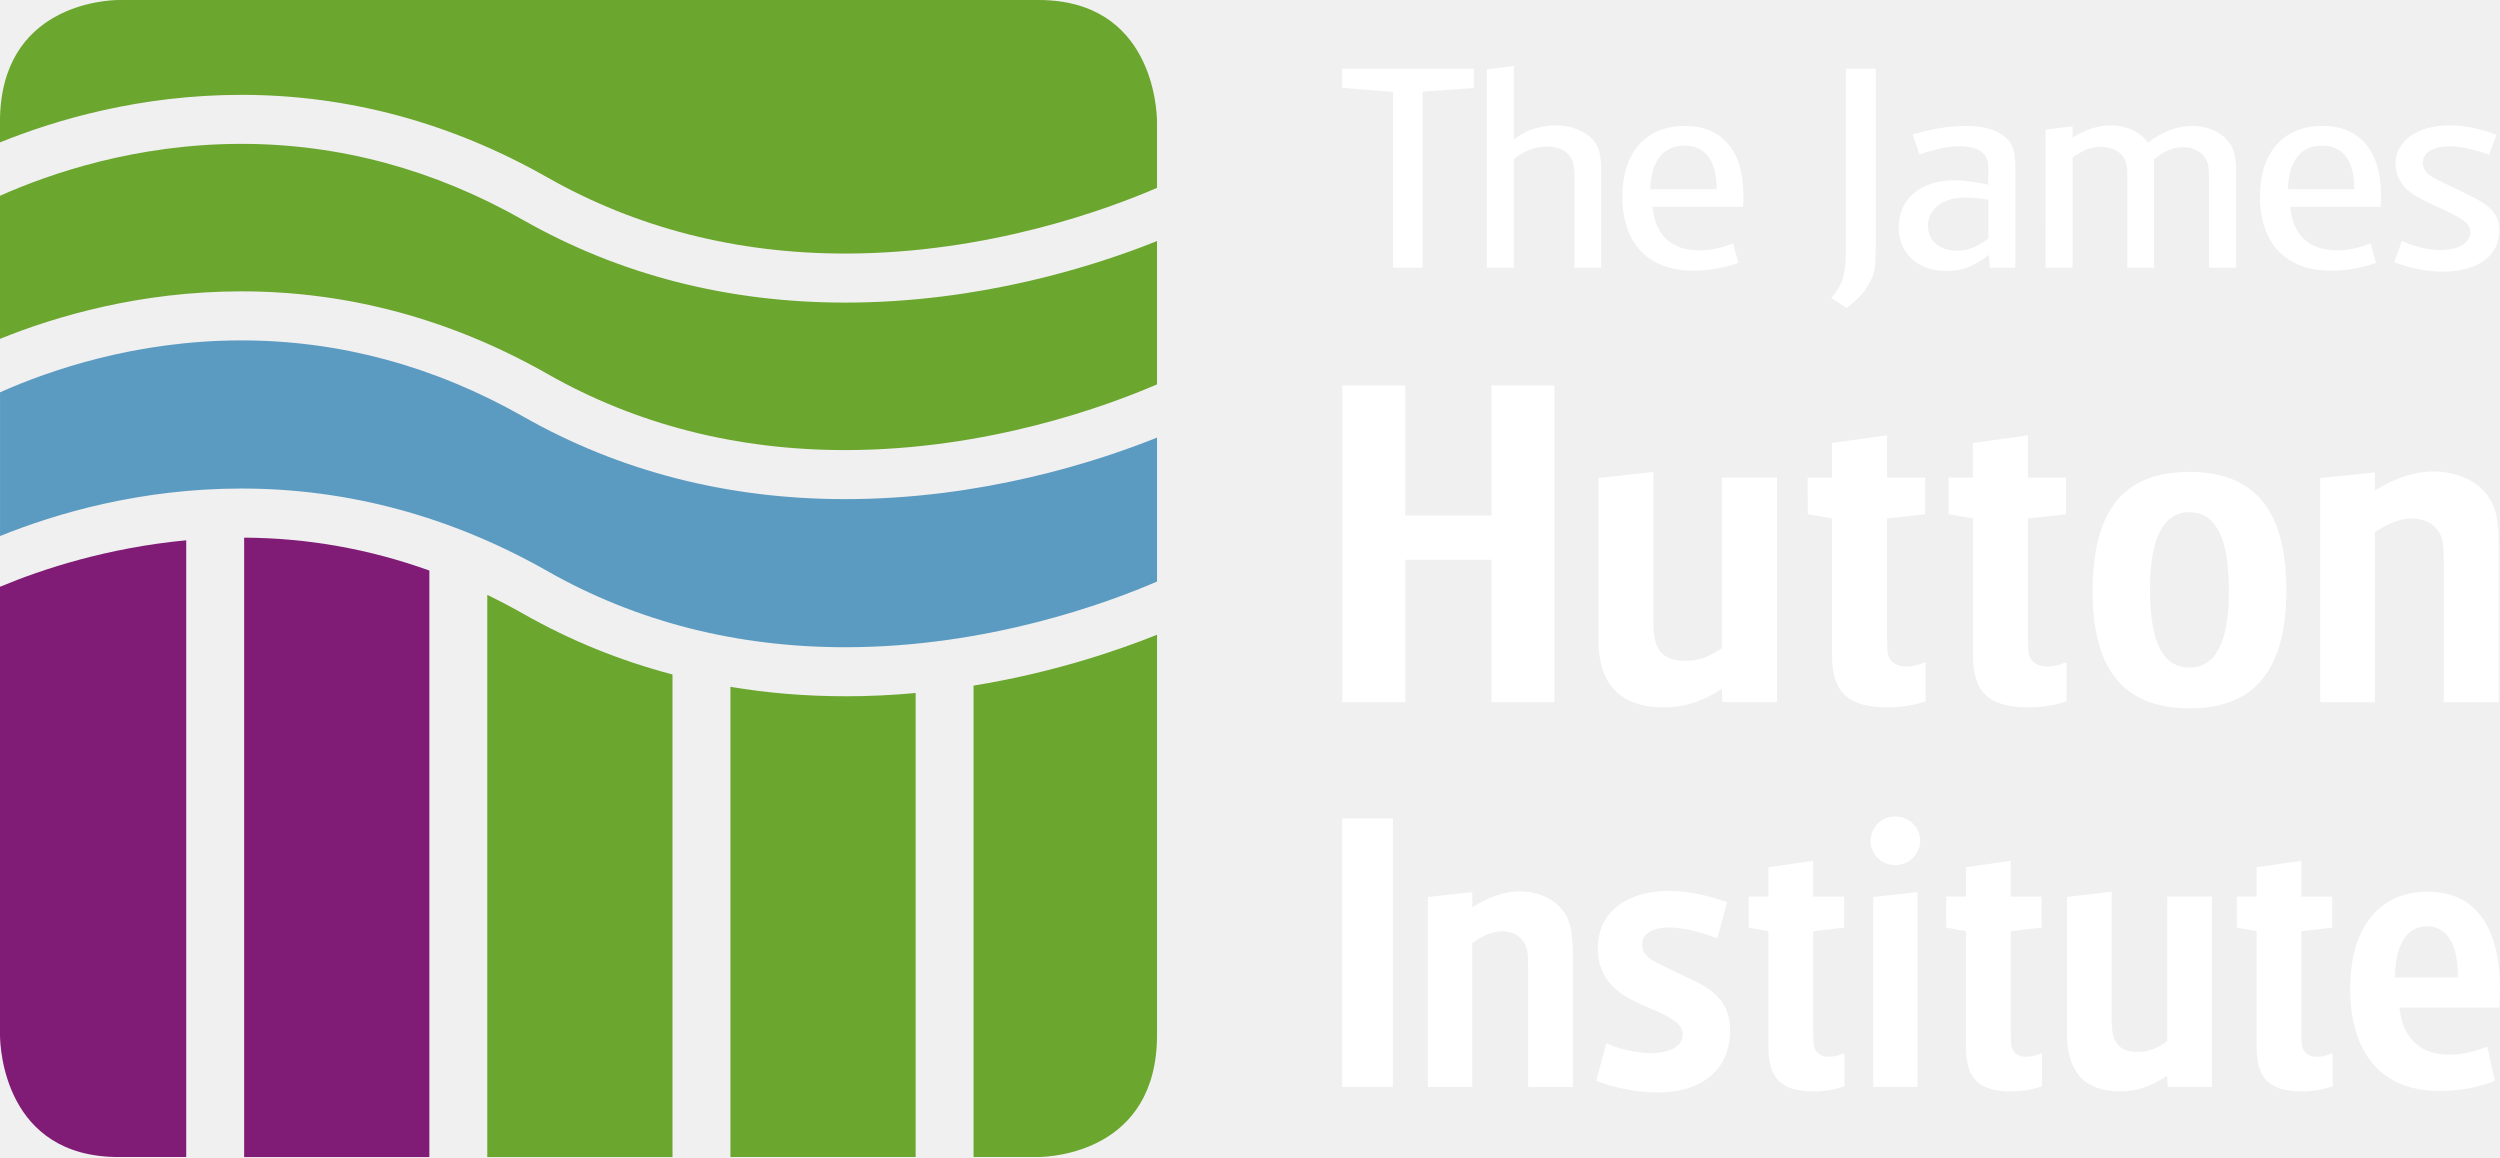
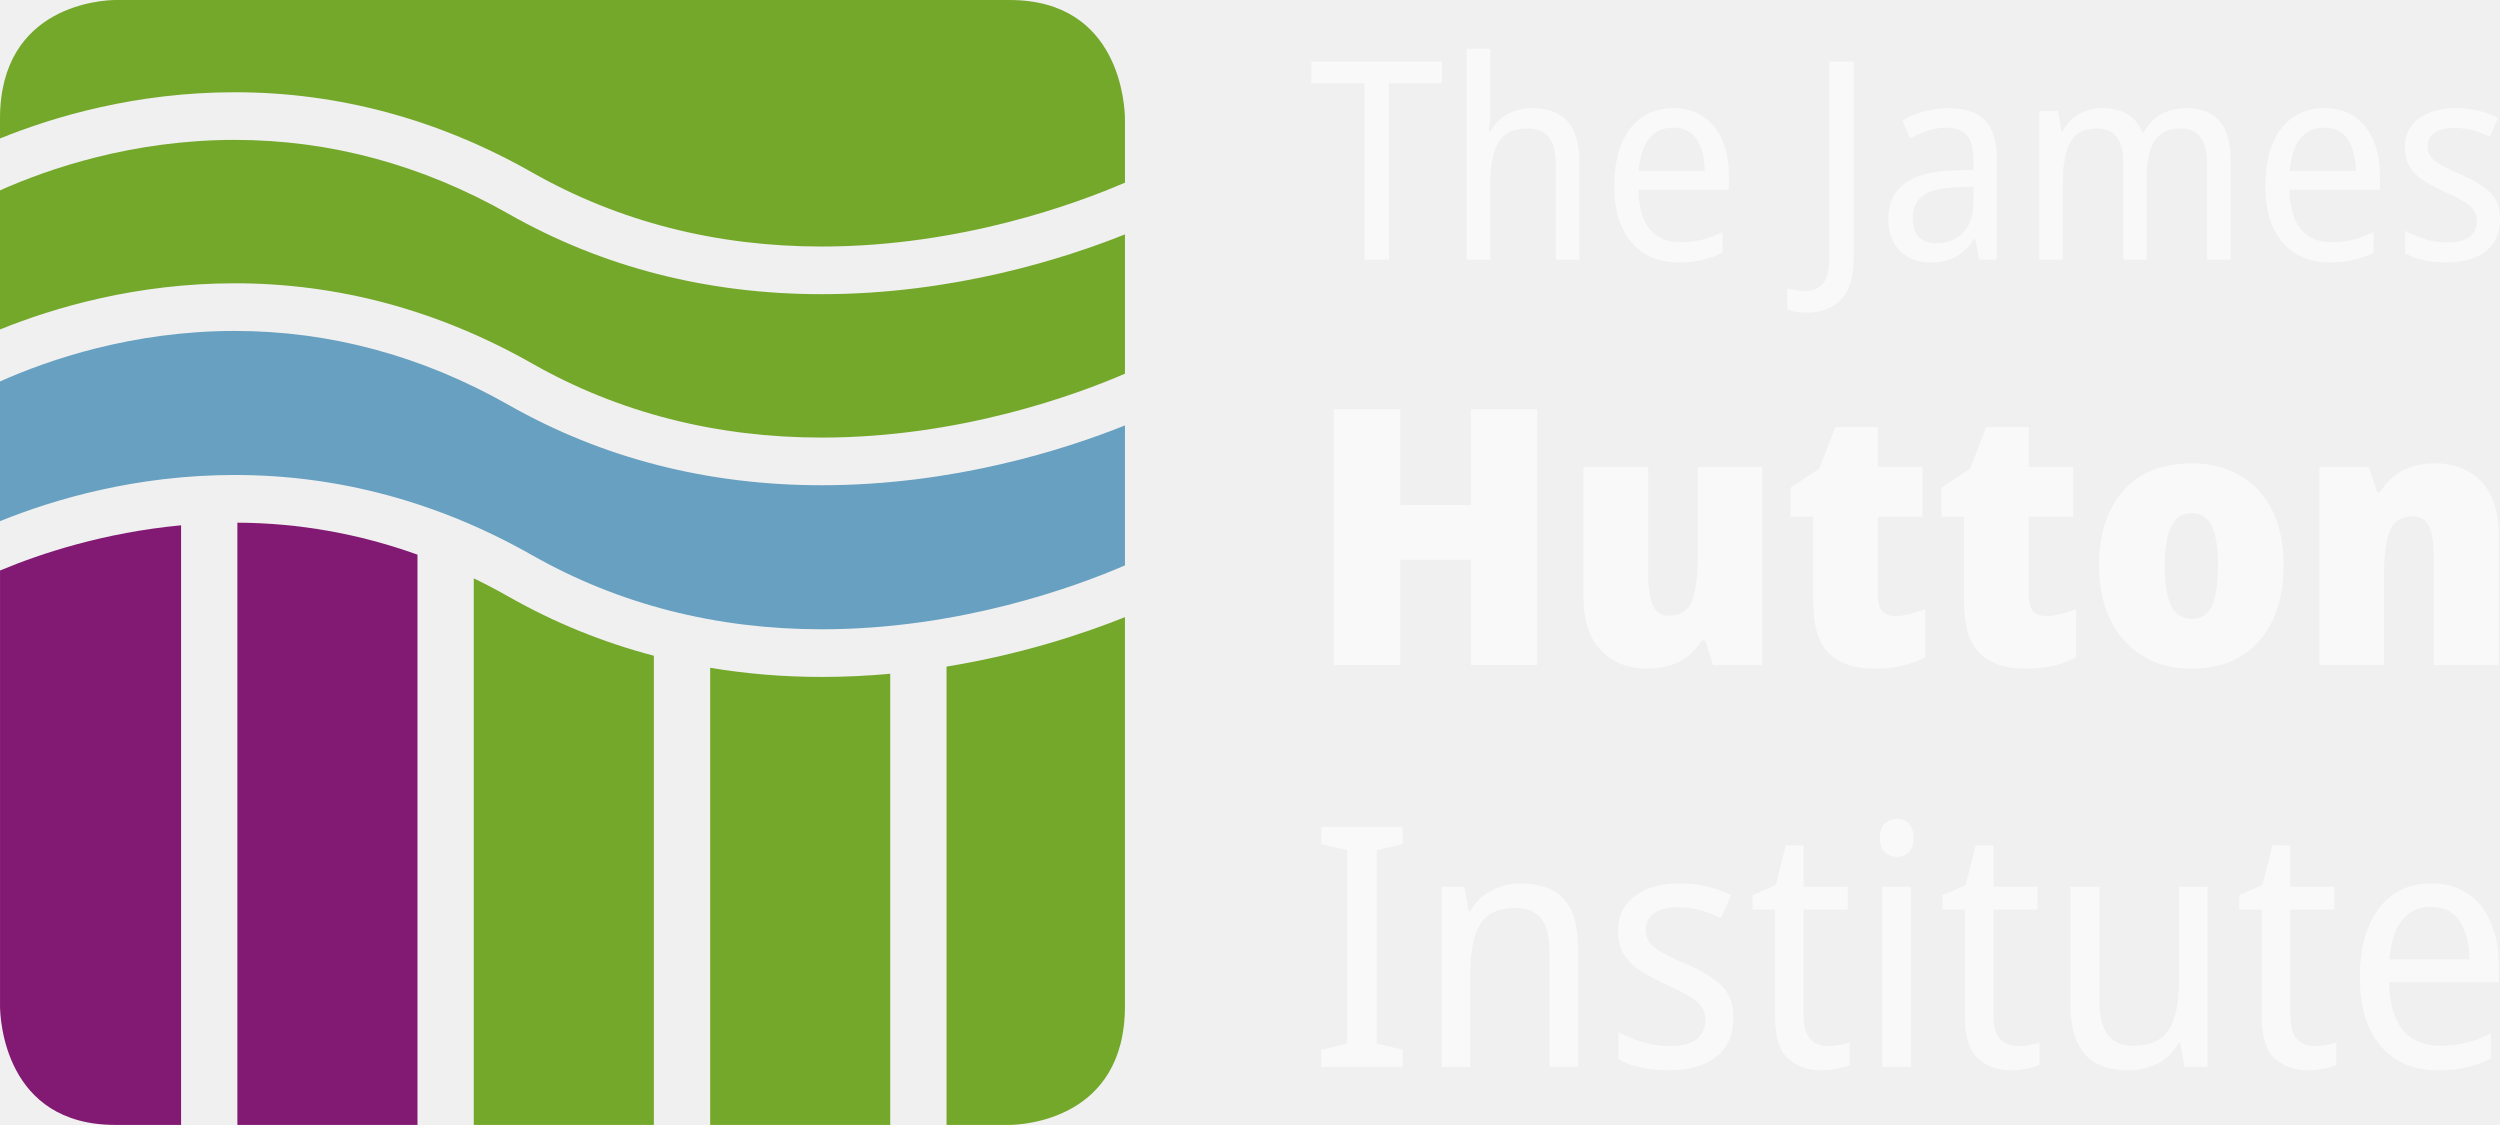
- <svg xmlns="http://www.w3.org/2000/svg" height="32.108" id="svg4316" version="1.1" viewBox="0 0 69.376 32.108" width="69.376">
-   <defs id="defs4318" />
-   <g id="layer1" transform="translate(1261.529,344.9431)">
-     <path style="fill:#6ba62e;fill-opacity:1;fill-rule:nonzero;stroke:none;stroke-width:0.552" d="m -1246.339,-340.02 c 2.468,1.402 5.249,2.113 8.263,2.113 h 6e-4 c 3.968,0 7.3,-1.237 8.654,-1.823 v -1.825 c 0,-0.344 -0.121,-3.388 -3.291,-3.388 h -25.527 c -0.333,0.003 -3.291,0.127 -3.291,3.388 v 0.564 c 1.546,-0.627 3.888,-1.32 6.7,-1.32 2.957,0 5.814,0.771 8.49,2.291" id="path3095" />
-     <path style="fill:#6ba62e;fill-opacity:1;fill-rule:nonzero;stroke:none;stroke-width:0.552" d="m -1234.513,-325.917 v 13.082 h 1.798 c 0.343,-0.004 3.294,-0.13 3.294,-3.388 v -11.106 c -1.121,0.45 -2.908,1.056 -5.092,1.412" id="path3099" />
-     <path style="fill:#6ba62e;fill-opacity:1;fill-rule:nonzero;stroke:none;stroke-width:0.552" d="m -1238.074,-325.622 h -6e-4 c -1.091,0 -2.153,-0.088 -3.185,-0.261 v 13.048 h 5.14 v -12.877 c -0.63,0.058 -1.283,0.091 -1.955,0.091" id="path3103" />
-     <path style="fill:#6ba62e;fill-opacity:1;fill-rule:nonzero;stroke:none;stroke-width:0.552" d="m -1247.011,-327.912 c -0.329,-0.187 -0.661,-0.361 -0.996,-0.523 v 15.601 h 5.14 v -13.392 c -1.454,-0.382 -2.838,-0.944 -4.144,-1.686" id="path3107" />
-     <path style="fill:#811c76;fill-opacity:1;fill-rule:nonzero;stroke:none;stroke-width:0.552" d="m -1254.754,-330.024 v 17.19 h 5.14 v -16.276 c -1.663,-0.598 -3.382,-0.905 -5.14,-0.913" id="path3111" />
-     <path style="fill:#811c76;fill-opacity:1;fill-rule:nonzero;stroke:none;stroke-width:0.552" d="m -1261.529,-328.66 v 12.437 c 0,0.344 0.121,3.388 3.291,3.388 h 1.877 v -17.115 c -2.19,0.207 -3.993,0.799 -5.169,1.29" id="path3115" />
-     <path style="fill:#6ba62e;fill-opacity:1;fill-rule:nonzero;stroke:none;stroke-width:0.552" d="m -1246.339,-334.567 c 2.468,1.403 5.249,2.114 8.263,2.114 h 6e-4 c 3.97,-5.5e-4 7.3,-1.238 8.654,-1.824 v -3.977 c -1.685,0.676 -4.874,1.708 -8.654,1.708 h -6e-4 c -3.253,0 -6.259,-0.771 -8.935,-2.291 -2.469,-1.402 -5.099,-2.114 -7.818,-2.114 -2.928,0 -5.322,0.826 -6.7,1.441 v 3.97 c 1.546,-0.626 3.889,-1.318 6.7,-1.318 2.957,0 5.814,0.771 8.49,2.29" id="path3119" />
-     <path style="fill:#5c9bc1;fill-opacity:1;fill-rule:nonzero;stroke:none;stroke-width:0.552" d="m -1246.339,-329.095 c 2.468,1.402 5.249,2.113 8.264,2.113 3.968,0 7.299,-1.237 8.654,-1.823 v -3.995 c -1.685,0.676 -4.874,1.707 -8.654,1.708 h -6e-4 c -3.253,0 -6.259,-0.771 -8.935,-2.292 -2.469,-1.402 -5.099,-2.113 -7.818,-2.113 -2.928,0 -5.322,0.826 -6.7,1.441 v 3.989 c 1.546,-0.626 3.89,-1.319 6.7,-1.319 2.957,0 5.814,0.771 8.49,2.291" id="path3123" />
-     <path style="fill:#ffffff;fill-opacity:1;fill-rule:nonzero;stroke:none;stroke-width:0.552" d="m -1224.284,-343.038 h 3.655 v 0.538 l -1.422,0.099 v 4.886 h -0.82 v -4.877 l -1.414,-0.116 z" id="path3127" />
-     <path style="fill:#ffffff;fill-opacity:1;fill-rule:nonzero;stroke:none;stroke-width:0.552" d="m -1220.269,-343.021 0.75,-0.091 v 2.045 c 0.131,-0.099 0.183,-0.132 0.27,-0.182 0.244,-0.133 0.585,-0.215 0.89,-0.215 0.383,0 0.733,0.124 0.968,0.331 0.218,0.198 0.296,0.439 0.296,0.919 v 2.7 h -0.741 v -2.534 c 0,-0.157 -0.01,-0.265 -0.035,-0.356 -0.07,-0.29 -0.34,-0.472 -0.724,-0.472 -0.227,0 -0.48,0.066 -0.681,0.182 -0.079,0.041 -0.122,0.075 -0.244,0.166 v 3.014 h -0.75 z" id="path3131" />
-     <path style="fill:#ffffff;fill-opacity:1;fill-rule:nonzero;stroke:none;stroke-width:0.552" d="m -1213.892,-339.692 c 0,-0.795 -0.305,-1.209 -0.898,-1.209 -0.584,0 -0.925,0.43 -0.942,1.209 z m -1.779,0.488 c 0.07,0.787 0.532,1.209 1.3,1.209 0.279,0 0.55,-0.05 0.934,-0.191 l 0.148,0.539 c -0.436,0.149 -0.846,0.215 -1.256,0.215 -1.238,0 -1.963,-0.754 -1.963,-2.062 0,-1.218 0.655,-1.955 1.728,-1.955 1.046,0 1.631,0.696 1.631,1.921 0,0.075 0,0.182 -0.01,0.323 z" id="path3135" />
-     <path style="fill:#ffffff;fill-opacity:1;fill-rule:nonzero;stroke:none;stroke-width:0.552" d="m -1210.366,-337.315 c 0.043,-0.182 0.061,-0.348 0.061,-0.845 v -4.877 h 0.829 v 4.803 c 0,0.696 -0.017,0.836 -0.149,1.093 -0.13,0.265 -0.322,0.488 -0.662,0.745 l -0.427,-0.282 c 0.201,-0.223 0.288,-0.389 0.349,-0.638" id="path3139" />
-     <path style="fill:#ffffff;fill-opacity:1;fill-rule:nonzero;stroke:none;stroke-width:0.552" d="m -1207.007,-339.46 c -0.61,0 -1.02,0.315 -1.02,0.787 0,0.406 0.323,0.687 0.802,0.687 0.305,0 0.558,-0.099 0.873,-0.339 v -1.077 c -0.262,-0.041 -0.454,-0.058 -0.655,-0.058 m 0.655,-0.737 c 0,-0.124 0,-0.199 -0.018,-0.265 -0.061,-0.273 -0.332,-0.422 -0.776,-0.422 -0.323,0 -0.663,0.075 -1.117,0.231 l -0.192,-0.563 c 0.218,-0.058 0.296,-0.075 0.428,-0.108 0.366,-0.083 0.707,-0.124 1.046,-0.124 0.489,0 0.82,0.091 1.073,0.29 0.236,0.191 0.305,0.381 0.305,0.87 v 2.774 h -0.707 l -0.026,-0.356 c -0.419,0.323 -0.759,0.447 -1.178,0.447 -0.794,0 -1.326,-0.489 -1.326,-1.209 0,-0.795 0.611,-1.308 1.544,-1.308 0.262,0 0.61,0.05 0.942,0.124 z" id="path3143" />
-     <path style="fill:#ffffff;fill-opacity:1;fill-rule:nonzero;stroke:none;stroke-width:0.552" d="m -1204.765,-341.348 0.75,-0.091 v 0.315 c 0.131,-0.083 0.183,-0.108 0.254,-0.141 0.253,-0.124 0.54,-0.199 0.803,-0.199 0.332,0 0.646,0.108 0.864,0.29 0.061,0.05 0.096,0.091 0.166,0.191 0.418,-0.315 0.811,-0.464 1.238,-0.464 0.367,0 0.689,0.124 0.908,0.331 0.235,0.231 0.305,0.447 0.305,0.961 v 2.641 h -0.75 v -2.484 c 0,-0.157 -0.01,-0.281 -0.026,-0.364 -0.053,-0.29 -0.34,-0.497 -0.681,-0.497 -0.288,0 -0.523,0.099 -0.82,0.331 v 3.014 h -0.741 v -2.468 c 0,-0.215 0,-0.306 -0.018,-0.372 -0.044,-0.307 -0.331,-0.514 -0.715,-0.514 -0.261,0 -0.471,0.075 -0.785,0.298 v 3.056 h -0.75 z" id="path3147" />
-     <path style="fill:#ffffff;fill-opacity:1;fill-rule:nonzero;stroke:none;stroke-width:0.552" d="m -1196.197,-339.692 c 0,-0.795 -0.305,-1.209 -0.899,-1.209 -0.585,0 -0.924,0.43 -0.942,1.209 z m -1.78,0.488 c 0.07,0.787 0.532,1.209 1.3,1.209 0.28,0 0.55,-0.05 0.934,-0.191 l 0.148,0.539 c -0.436,0.149 -0.846,0.215 -1.256,0.215 -1.239,0 -1.963,-0.754 -1.963,-2.062 0,-1.218 0.655,-1.955 1.727,-1.955 1.047,0 1.631,0.696 1.631,1.921 0,0.075 0,0.182 -0.01,0.323 z" id="path3151" />
-     <path style="fill:#ffffff;fill-opacity:1;fill-rule:nonzero;stroke:none;stroke-width:0.552" d="m -1194.879,-338.251 c 0.418,0.166 0.75,0.249 1.064,0.249 0.506,0 0.838,-0.199 0.838,-0.497 0,-0.24 -0.157,-0.364 -0.986,-0.737 -0.453,-0.215 -0.602,-0.298 -0.776,-0.455 -0.2,-0.182 -0.314,-0.439 -0.314,-0.704 0,-0.638 0.602,-1.068 1.509,-1.068 0.392,0 0.803,0.083 1.291,0.257 l -0.201,0.555 c -0.454,-0.157 -0.794,-0.232 -1.099,-0.232 -0.454,0 -0.741,0.174 -0.741,0.456 0,0.082 0.026,0.157 0.07,0.223 0.087,0.116 0.166,0.174 0.515,0.34 l 0.314,0.149 0.401,0.198 c 0.611,0.29 0.82,0.539 0.82,0.977 0,0.696 -0.602,1.135 -1.553,1.135 -0.427,0 -0.838,-0.075 -1.361,-0.257 z" id="path3155" />
-     <path style="fill:#ffffff;fill-opacity:1;fill-rule:nonzero;stroke:none;stroke-width:0.552" d="m -1224.278,-334.246 h 1.745 v 3.61 h 2.395 v -3.61 h 1.745 v 8.788 h -1.745 v -3.953 h -2.395 v 3.953 h -1.745 z" id="path3159" />
-     <path style="fill:#ffffff;fill-opacity:1;fill-rule:nonzero;stroke:none;stroke-width:0.552" d="m -1215.644,-331.848 v 4.229 c 0,0.725 0.255,1.014 0.904,1.014 0.331,0 0.65,-0.106 0.994,-0.356 v -4.73 h 1.529 v 6.232 h -1.516 l -0.013,-0.369 c -0.573,0.369 -1.045,0.514 -1.617,0.514 -1.197,0 -1.809,-0.632 -1.809,-1.871 v -4.493 z" id="path3163" />
-     <path style="fill:#ffffff;fill-opacity:1;fill-rule:nonzero;stroke:none;stroke-width:0.552" d="m -1211.365,-331.689 h 0.674 v -0.962 l 1.529,-0.211 v 1.173 h 1.057 v 1.015 l -1.057,0.118 v 3.32 c 0,0.185 0.013,0.317 0.013,0.382 0.038,0.264 0.229,0.408 0.522,0.408 0.153,0 0.306,-0.039 0.535,-0.118 v 1.08 c -0.268,0.106 -0.701,0.171 -1.057,0.171 -1.095,0 -1.541,-0.422 -1.541,-1.449 v -3.795 l -0.674,-0.118 z" id="path3167" />
-     <path style="fill:#ffffff;fill-opacity:1;fill-rule:nonzero;stroke:none;stroke-width:0.552" d="m -1207.456,-331.689 h 0.675 v -0.962 l 1.529,-0.211 v 1.173 h 1.057 v 1.015 l -1.057,0.118 v 3.32 c 0,0.185 0.012,0.317 0.012,0.382 0.039,0.264 0.229,0.408 0.523,0.408 0.153,0 0.305,-0.039 0.535,-0.118 v 1.08 c -0.267,0.106 -0.701,0.171 -1.057,0.171 -1.095,0 -1.541,-0.422 -1.541,-1.449 v -3.795 l -0.675,-0.118 z" id="path3171" />
-     <path style="fill:#ffffff;fill-opacity:1;fill-rule:nonzero;stroke:none;stroke-width:0.552" d="m -1200.77,-326.419 c 0.726,0 1.095,-0.698 1.095,-2.148 0,-1.449 -0.37,-2.161 -1.095,-2.161 -0.726,0 -1.095,0.712 -1.095,2.135 0,1.476 0.357,2.174 1.095,2.174 m 0,-5.428 c 1.809,0 2.688,1.067 2.688,3.28 0,2.214 -0.879,3.281 -2.688,3.281 -1.809,0 -2.688,-1.067 -2.688,-3.241 0,-2.253 0.854,-3.32 2.688,-3.32" id="path3175" />
-     <path style="fill:#ffffff;fill-opacity:1;fill-rule:nonzero;stroke:none;stroke-width:0.552" d="m -1197.14,-331.676 1.515,-0.158 v 0.501 c 0.548,-0.343 1.108,-0.527 1.63,-0.527 0.535,0 1.045,0.185 1.363,0.514 0.332,0.33 0.446,0.738 0.446,1.555 v 4.334 h -1.528 v -3.939 c 0,-0.185 -0.013,-0.369 -0.026,-0.488 -0.063,-0.408 -0.407,-0.672 -0.866,-0.672 -0.305,0 -0.649,0.132 -1.019,0.382 v 4.717 h -1.515 z" id="path3179" />
-     <path style="fill:#ffffff;fill-opacity:1;fill-rule:nonzero;stroke:none;stroke-width:0.552" d="m -1224.284,-322.23 h 1.407 v 7.45 h -1.407 z" id="path3181" />
-     <path style="fill:#ffffff;fill-opacity:1;fill-rule:nonzero;stroke:none;stroke-width:0.552" d="m -1221.905,-320.052 1.231,-0.134 v 0.425 c 0.445,-0.291 0.9,-0.447 1.324,-0.447 0.434,0 0.848,0.156 1.107,0.436 0.269,0.279 0.362,0.625 0.362,1.318 v 3.675 h -1.241 v -3.339 c 0,-0.156 -0.01,-0.313 -0.021,-0.413 -0.051,-0.346 -0.331,-0.57 -0.703,-0.57 -0.249,0 -0.528,0.111 -0.828,0.324 v 3.999 h -1.231 z" id="path3185" />
-     <path style="fill:#ffffff;fill-opacity:1;fill-rule:nonzero;stroke:none;stroke-width:0.552" d="m -1216.952,-315.997 c 0.155,0.067 0.228,0.101 0.332,0.134 0.31,0.089 0.641,0.145 0.889,0.145 0.558,0 0.899,-0.201 0.899,-0.514 0,-0.167 -0.083,-0.29 -0.28,-0.413 -0.186,-0.123 -0.289,-0.179 -0.776,-0.38 -0.475,-0.212 -0.703,-0.357 -0.91,-0.57 -0.248,-0.257 -0.393,-0.625 -0.393,-1.028 0,-0.972 0.765,-1.597 1.976,-1.597 0.496,0 0.993,0.1 1.613,0.312 l -0.269,1.005 c -0.528,-0.201 -0.993,-0.302 -1.345,-0.302 -0.466,0 -0.745,0.179 -0.745,0.481 0,0.089 0.031,0.179 0.072,0.234 0.104,0.134 0.156,0.179 0.549,0.369 l 0.341,0.167 0.455,0.212 c 0.745,0.357 1.024,0.749 1.024,1.407 0,1.061 -0.765,1.709 -2.017,1.709 -0.414,0 -0.91,-0.078 -1.334,-0.201 -0.103,-0.034 -0.176,-0.056 -0.362,-0.123 z" id="path3189" />
-     <path style="fill:#ffffff;fill-opacity:1;fill-rule:nonzero;stroke:none;stroke-width:0.552" d="m -1213.001,-320.063 h 0.548 v -0.815 l 1.241,-0.178 v 0.994 h 0.859 v 0.86 l -0.859,0.101 v 2.815 c 0,0.156 0.01,0.268 0.01,0.324 0.032,0.224 0.187,0.346 0.424,0.346 0.124,0 0.248,-0.034 0.434,-0.101 v 0.916 c -0.217,0.089 -0.569,0.145 -0.859,0.145 -0.889,0 -1.251,-0.357 -1.251,-1.229 v -3.217 l -0.548,-0.101 z" id="path3193" />
-     <path style="fill:#ffffff;fill-opacity:1;fill-rule:nonzero;stroke:none;stroke-width:0.552" d="m -1209.547,-320.052 1.231,-0.134 v 5.406 h -1.231 z m 0.61,-2.234 c 0.382,0 0.693,0.302 0.693,0.67 0,0.38 -0.31,0.682 -0.693,0.682 -0.373,0 -0.683,-0.302 -0.683,-0.671 0,-0.38 0.3,-0.681 0.683,-0.681" id="path3197" />
-     <path style="fill:#ffffff;fill-opacity:1;fill-rule:nonzero;stroke:none;stroke-width:0.552" d="m -1207.52,-320.063 h 0.548 v -0.815 l 1.241,-0.178 v 0.994 h 0.858 v 0.86 l -0.858,0.101 v 2.815 c 0,0.156 0.01,0.268 0.01,0.324 0.031,0.224 0.186,0.346 0.424,0.346 0.124,0 0.248,-0.034 0.434,-0.101 v 0.916 c -0.217,0.089 -0.569,0.145 -0.858,0.145 -0.889,0 -1.252,-0.357 -1.252,-1.229 v -3.217 l -0.548,-0.101 z" id="path3201" />
-     <path style="fill:#ffffff;fill-opacity:1;fill-rule:nonzero;stroke:none;stroke-width:0.552" d="m -1202.929,-320.197 v 3.585 c 0,0.614 0.207,0.86 0.735,0.86 0.269,0 0.527,-0.089 0.807,-0.302 v -4.01 h 1.241 v 5.283 h -1.231 l -0.01,-0.313 c -0.465,0.313 -0.849,0.436 -1.314,0.436 -0.972,0 -1.468,-0.536 -1.468,-1.587 v -3.808 z" id="path3205" />
-     <path style="fill:#ffffff;fill-opacity:1;fill-rule:nonzero;stroke:none;stroke-width:0.552" d="m -1199.454,-320.063 h 0.548 v -0.815 l 1.241,-0.178 v 0.994 h 0.858 v 0.86 l -0.858,0.101 v 2.815 c 0,0.156 0.01,0.268 0.01,0.324 0.031,0.224 0.186,0.346 0.424,0.346 0.124,0 0.248,-0.034 0.434,-0.101 v 0.916 c -0.217,0.089 -0.569,0.145 -0.858,0.145 -0.889,0 -1.252,-0.357 -1.252,-1.229 v -3.217 l -0.548,-0.101 z" id="path3209" />
-     <path style="fill:#ffffff;fill-opacity:1;fill-rule:nonzero;stroke:none;stroke-width:0.552" d="m -1193.322,-317.818 v -0.045 c 0,-0.882 -0.299,-1.374 -0.859,-1.374 -0.558,0 -0.879,0.514 -0.889,1.419 z m -1.624,0.837 c 0.093,0.849 0.58,1.307 1.396,1.307 0.31,0 0.59,-0.056 1.045,-0.224 l 0.207,0.95 c -0.538,0.201 -1.003,0.279 -1.541,0.279 -1.582,0 -2.472,-1.027 -2.472,-2.837 0,-1.687 0.796,-2.692 2.151,-2.692 1.303,0 2.006,0.95 2.006,2.692 0,0.134 0,0.268 -0.021,0.525 z" id="path3213" />
-     <rect style="opacity:0;fill:#ffffff;fill-opacity:1;stroke:none;stroke-width:2.076;stroke-miterlimit:4;stroke-dasharray:none;stroke-opacity:1" height="32.108" id="rect4584" width="69.376" x="-1261.529" y="-344.943" />
+ <svg xmlns="http://www.w3.org/2000/svg" version="1.1" id="svg2" width="762.453" height="343.08" viewBox="0 0 762.453 343.08">
+   <defs id="defs6" />
+   <g id="g8" transform="matrix(1.333333,0,0,-1.333333,0,343.08)">
+     <path d="m 121.735,217.855 c 19.782,-11.237 42.061,-16.936 66.221,-16.936 h 0.005 c 31.803,0 58.496,9.919 69.357,14.613 v 14.629 c -0.033,2.749 -0.981,27.147 -26.377,27.147 H 26.377 C 23.707,257.29 0,256.297 0,230.161 v -4.521 c 12.393,5.02 31.155,10.569 53.7,10.569 23.698,0 46.592,-6.172 68.035,-18.354" style="fill:#74a82b;fill-opacity:1;fill-rule:nonzero;stroke:none;stroke-width:0.1" id="path12" />
+     <path d="M 216.507,104.837 V 0 h 14.408 c 2.742,0.027 26.402,1.043 26.402,27.148 v 89.003 c -8.99,-3.605 -23.306,-8.46 -40.81,-11.314" style="fill:#74a82b;fill-opacity:1;fill-rule:nonzero;stroke:none;stroke-width:0.1" id="path14" />
+     <path d="m 187.966,102.471 h -0.007 c -8.74,0 -17.253,0.707 -25.519,2.094 V 0.001 h 41.19 V 103.196 c -5.045,-0.466 -10.276,-0.725 -15.664,-0.725" style="fill:#74a82b;fill-opacity:1;fill-rule:nonzero;stroke:none;stroke-width:0.1" id="path16" />
+     <path d="m 116.351,120.829 c -2.639,1.498 -5.304,2.891 -7.982,4.195 V 0.002 h 41.193 V 107.317 c -11.647,3.06 -22.747,7.566 -33.211,13.512" style="fill:#74a82b;fill-opacity:1;fill-rule:nonzero;stroke:none;stroke-width:0.1" id="path18" />
+     <path d="M 54.296,137.755 V 0 h 41.198 v 130.441 c -13.33,4.785 -27.114,7.25 -41.198,7.314" style="fill:#821a74;fill-opacity:1;fill-rule:nonzero;stroke:none;stroke-width:0.1" id="path20" />
+     <path d="M 0.004,126.82 V 27.15 C 0.03,24.402 0.977,0.002 26.378,0.002 h 15.043 V 137.155 C 23.871,135.502 9.43,130.756 0.004,126.82" style="fill:#821a74;fill-opacity:1;fill-rule:nonzero;stroke:none;stroke-width:0.1" id="path22" />
+     <path d="m 121.735,174.155 c 19.782,-11.236 42.061,-16.935 66.221,-16.935 h 0.005 c 31.81,0 58.503,9.919 69.357,14.613 v 31.869 c -13.507,-5.413 -39.065,-13.681 -69.357,-13.681 h -0.005 c -26.074,0 -50.159,6.172 -71.601,18.355 -19.784,11.238 -40.868,16.937 -62.655,16.937 -23.464,0 -42.648,-6.62 -53.7,-11.548 v -31.817 c 12.393,5.018 31.169,10.563 53.7,10.563 23.698,0 46.592,-6.173 68.035,-18.356" style="fill:#74a82b;fill-opacity:1;fill-rule:nonzero;stroke:none;stroke-width:0.1" id="path24" />
+     <path d="m 121.735,130.307 c 19.782,-11.237 42.061,-16.936 66.226,-16.936 31.789,0 58.484,9.914 69.357,14.615 v 32.017 c -13.507,-5.421 -39.065,-13.682 -69.357,-13.687 h -0.005 c -26.074,0 -50.159,6.178 -71.601,18.36 -19.784,11.238 -40.868,16.938 -62.655,16.938 -23.464,0 -42.648,-6.62 -53.7,-11.555 v -31.957 c 12.398,5.017 31.175,10.562 53.7,10.562 23.698,0 46.592,-6.174 68.035,-18.357" style="fill:#67a0c0;fill-opacity:1;fill-rule:nonzero;stroke:none;stroke-width:0.1" id="path26" />
+     <path d="m 320.841,13.268 h -18.603 v 3.92 l 5.918,1.385 v 44.281 l -5.918,1.385 v 3.92 h 18.603 v -3.92 l -5.919,-1.385 V 18.573 l 5.919,-1.385 V 13.268" style="fill:#f9f9f9;fill-opacity:1;fill-rule:nonzero;stroke:none;stroke-width:0.1" id="path28" />
+     <path d="m 347.824,55.244 c 4.357,0 7.637,-1.182 9.84,-3.539 2.204,-2.358 3.307,-6.098 3.307,-11.222 V 13.268 h -6.534 v 26.523 c 0,3.279 -0.63,5.74 -1.885,7.381 -1.256,1.639 -3.215,2.459 -5.881,2.459 -3.895,0 -6.599,-1.245 -8.108,-3.727 -1.513,-2.488 -2.269,-6.241 -2.269,-11.266 V 13.268 h -6.535 v 41.206 h 5.228 l 0.922,-5.613 h 0.385 c 1.177,2.101 2.805,3.692 4.883,4.767 2.074,1.076 4.29,1.616 6.647,1.616" style="fill:#f9f9f9;fill-opacity:1;fill-rule:nonzero;stroke:none;stroke-width:0.1" id="path30" />
+     <path d="m 396.488,24.569 c 0,-3.947 -1.32,-6.946 -3.96,-8.995 -2.64,-2.049 -6.213,-3.075 -10.723,-3.075 -2.564,0 -4.78,0.22 -6.649,0.653 -1.871,0.436 -3.526,1.065 -4.96,1.884 v 6.228 c 1.434,-0.821 3.189,-1.565 5.266,-2.229 2.076,-0.669 4.189,-1 6.343,-1 2.869,0 4.97,0.538 6.303,1.613 1.332,1.076 1.999,2.539 1.999,4.383 0,1.588 -0.604,2.932 -1.808,4.037 -1.203,1.101 -3.497,2.396 -6.879,3.882 -2.307,1.076 -4.307,2.139 -5.998,3.189 -1.691,1.051 -2.997,2.305 -3.918,3.767 -0.923,1.461 -1.385,3.293 -1.385,5.498 0,3.431 1.295,6.099 3.884,7.995 2.587,1.894 5.981,2.846 10.184,2.846 2.203,0 4.279,-0.232 6.228,-0.695 1.946,-0.462 3.79,-1.128 5.535,-1.998 l -2.306,-5.228 c -1.486,0.718 -3.049,1.308 -4.688,1.768 -1.645,0.463 -3.336,0.693 -5.077,0.693 -2.411,0 -4.253,-0.462 -5.534,-1.383 -1.281,-0.923 -1.923,-2.156 -1.923,-3.69 0,-1.18 0.281,-2.154 0.846,-2.922 0.565,-0.768 1.513,-1.538 2.844,-2.306 1.333,-0.77 3.152,-1.641 5.46,-2.614 3.432,-1.488 6.111,-3.103 8.032,-4.845 1.923,-1.741 2.884,-4.227 2.884,-7.456" style="fill:#f9f9f9;fill-opacity:1;fill-rule:nonzero;stroke:none;stroke-width:0.1" id="path32" />
+     <path d="m 418.013,18.034 c 0.87,0 1.768,0.078 2.689,0.23 0.925,0.155 1.718,0.36 2.384,0.617 v -5.152 c -0.768,-0.36 -1.756,-0.653 -2.96,-0.885 -1.205,-0.228 -2.394,-0.345 -3.574,-0.345 -3.024,0 -5.536,0.897 -7.536,2.691 -1.997,1.795 -2.997,4.945 -2.997,9.455 v 24.602 h -5.149 v 3.304 l 5.304,2.308 2.306,9.071 h 4.075 v -9.456 h 10.068 V 49.247 H 412.555 V 24.953 c 0,-2.306 0.473,-4.035 1.423,-5.19 0.944,-1.151 2.291,-1.729 4.035,-1.729" style="fill:#f9f9f9;fill-opacity:1;fill-rule:nonzero;stroke:none;stroke-width:0.1" id="path34" />
+     <path d="m 433.926,70.004 c 1.078,0 1.973,-0.358 2.689,-1.076 0.72,-0.72 1.078,-1.821 1.078,-3.307 0,-1.435 -0.358,-2.511 -1.078,-3.229 -0.716,-0.718 -1.611,-1.076 -2.689,-1.076 -1.128,0 -2.063,0.358 -2.808,1.076 -0.743,0.718 -1.114,1.794 -1.114,3.229 0,1.486 0.371,2.587 1.114,3.307 0.745,0.718 1.68,1.076 2.808,1.076 m 3.152,-56.735 h -6.534 V 54.475 h 6.534 V 13.269" style="fill:#f9f9f9;fill-opacity:1;fill-rule:nonzero;stroke:none;stroke-width:0.1" id="path36" />
+     <path d="m 461.448,18.034 c 0.869,0 1.767,0.078 2.69,0.23 0.923,0.155 1.716,0.36 2.383,0.617 v -5.152 c -0.766,-0.36 -1.755,-0.653 -2.959,-0.885 -1.205,-0.228 -2.398,-0.345 -3.575,-0.345 -3.025,0 -5.537,0.897 -7.535,2.691 -1.997,1.795 -2.998,4.945 -2.998,9.455 v 24.602 h -5.15 v 3.304 l 5.305,2.308 2.305,9.071 h 4.076 v -9.456 h 10.069 V 49.247 H 455.99 V 24.953 c 0,-2.306 0.473,-4.035 1.421,-5.19 0.948,-1.151 2.292,-1.729 4.037,-1.729" style="fill:#f9f9f9;fill-opacity:1;fill-rule:nonzero;stroke:none;stroke-width:0.1" id="path38" />
+     <path d="M 504.958,54.474 V 13.268 h -5.304 l -0.923,5.459 h -0.383 c -1.18,-2.103 -2.795,-3.667 -4.844,-4.69 -2.051,-1.026 -4.28,-1.539 -6.689,-1.539 -4.508,0 -7.84,1.256 -9.993,3.769 -2.152,2.51 -3.231,6.277 -3.231,11.3 v 26.907 h 6.614 V 28.259 c 0,-6.764 2.562,-10.148 7.687,-10.148 3.946,0 6.687,1.243 8.225,3.728 1.537,2.486 2.309,6.161 2.309,11.033 v 21.602 h 6.532" style="fill:#f9f9f9;fill-opacity:1;fill-rule:nonzero;stroke:none;stroke-width:0.1" id="path40" />
+     <path d="m 529.328,18.034 c 0.871,0 1.769,0.078 2.692,0.23 0.921,0.155 1.716,0.36 2.383,0.617 v -5.152 c -0.768,-0.36 -1.756,-0.653 -2.961,-0.885 -1.203,-0.228 -2.394,-0.345 -3.575,-0.345 -3.024,0 -5.535,0.897 -7.534,2.691 -1.997,1.795 -2.999,4.945 -2.999,9.455 v 24.602 h -5.15 v 3.304 l 5.305,2.308 2.306,9.071 h 4.077 v -9.456 h 10.067 V 49.247 H 523.872 V 24.953 c 0,-2.306 0.471,-4.035 1.419,-5.19 0.948,-1.151 2.294,-1.729 4.037,-1.729" style="fill:#f9f9f9;fill-opacity:1;fill-rule:nonzero;stroke:none;stroke-width:0.1" id="path42" />
+     <path d="m 556.159,55.244 c 3.277,0 6.057,-0.783 8.341,-2.346 2.278,-1.565 4.021,-3.742 5.228,-6.536 1.202,-2.793 1.805,-5.983 1.805,-9.568 V 32.641 h -25.062 c 0.101,-4.817 1.141,-8.446 3.114,-10.88 1.972,-2.432 4.829,-3.65 8.57,-3.65 2.206,0 4.217,0.23 6.036,0.693 1.819,0.46 3.677,1.178 5.573,2.151 V 15.191 c -1.896,-0.924 -3.779,-1.603 -5.65,-2.038 -1.871,-0.435 -4.012,-0.653 -6.419,-0.653 -5.638,0 -10.033,1.871 -13.185,5.611 -3.152,3.74 -4.729,8.891 -4.729,15.452 0,6.868 1.462,12.198 4.384,15.991 2.921,3.792 6.919,5.69 11.994,5.69 m -0.078,-5.381 c -2.819,0 -5.035,-1.029 -6.649,-3.078 -1.617,-2.051 -2.576,-5.021 -2.885,-8.916 h 18.297 c 0,3.433 -0.703,6.29 -2.116,8.571 -1.406,2.281 -3.623,3.423 -6.647,3.423" style="fill:#f9f9f9;fill-opacity:1;fill-rule:nonzero;stroke:none;stroke-width:0.1" id="path44" />
+     <path d="m 317.718,197.918 h -5.584 v 40.356 h -12.181 v 4.949 h 29.884 v -4.949 h -12.119 v -40.356" style="fill:#f9f9f9;fill-opacity:1;fill-rule:nonzero;stroke:none;stroke-width:0.1" id="path46" />
+     <path d="m 340.878,246.142 v -13.96 c 0,-0.846 -0.031,-1.693 -0.096,-2.537 -0.063,-0.849 -0.138,-1.63 -0.221,-2.347 h 0.38 c 0.931,1.732 2.243,3.043 3.936,3.934 1.689,0.889 3.51,1.331 5.456,1.331 3.679,0 6.419,-0.995 8.216,-2.983 1.797,-1.987 2.697,-5.055 2.697,-9.2 v -22.462 h -5.394 v 21.892 c 0,2.747 -0.518,4.789 -1.554,6.122 -1.038,1.333 -2.655,1.999 -4.855,1.999 -3.213,0 -5.448,-1.047 -6.693,-3.141 -1.248,-2.094 -1.872,-5.172 -1.872,-9.233 v -17.639 h -5.392 v 48.224 h 5.392" style="fill:#f9f9f9;fill-opacity:1;fill-rule:nonzero;stroke:none;stroke-width:0.1" id="path48" />
+     <path d="m 382.757,232.563 c 2.705,0 5.001,-0.646 6.883,-1.936 1.883,-1.291 3.321,-3.087 4.317,-5.393 0.991,-2.306 1.49,-4.938 1.49,-7.899 v -3.428 h -20.685 c 0.085,-3.975 0.939,-6.969 2.567,-8.978 1.63,-2.011 3.989,-3.013 7.077,-3.013 1.819,0 3.48,0.19 4.982,0.57 1.5,0.379 3.035,0.973 4.6,1.777 v -4.758 c -1.565,-0.763 -3.12,-1.324 -4.665,-1.684 -1.543,-0.358 -3.31,-0.538 -5.298,-0.538 -4.654,0 -8.279,1.546 -10.882,4.633 -2.601,3.087 -3.902,7.338 -3.902,12.752 0,5.669 1.205,10.07 3.618,13.2 2.41,3.13 5.71,4.695 9.898,4.695 m -0.065,-4.442 c -2.326,0 -4.156,-0.847 -5.489,-2.538 -1.333,-1.691 -2.124,-4.147 -2.378,-7.362 h 15.101 c 0,2.836 -0.581,5.194 -1.744,7.076 -1.165,1.883 -2.993,2.824 -5.49,2.824" style="fill:#f9f9f9;fill-opacity:1;fill-rule:nonzero;stroke:none;stroke-width:0.1" id="path50" />
+     <path d="m 413.276,185.798 c -1.819,0 -3.301,0.254 -4.442,0.763 v 4.821 c 0.592,-0.212 1.238,-0.37 1.934,-0.477 0.698,-0.104 1.45,-0.158 2.253,-0.158 1.523,0 2.804,0.529 3.841,1.587 1.034,1.058 1.554,3.026 1.554,5.901 v 44.988 H 424 v -44.86 c 0,-4.399 -0.963,-7.594 -2.887,-9.584 -1.925,-1.986 -4.536,-2.981 -7.837,-2.981" style="fill:#f9f9f9;fill-opacity:1;fill-rule:nonzero;stroke:none;stroke-width:0.1" id="path52" />
+     <path d="m 445.763,232.563 c 3.809,0 6.588,-0.952 8.344,-2.855 1.756,-1.903 2.636,-4.801 2.636,-8.693 v -23.097 h -4 l -0.951,4.76 h -0.193 c -1.268,-1.82 -2.653,-3.173 -4.152,-4.064 -1.504,-0.887 -3.483,-1.331 -5.935,-1.331 -2.919,0 -5.246,0.889 -6.978,2.665 -1.738,1.775 -2.603,4.252 -2.603,7.424 0,3.384 1.196,6.007 3.585,7.869 2.391,1.861 5.996,2.876 10.818,3.045 l 5.078,0.189 v 2.096 c 0,2.749 -0.52,4.695 -1.556,5.838 -1.038,1.14 -2.549,1.712 -4.537,1.712 -1.481,0 -2.918,-0.233 -4.316,-0.698 -1.394,-0.466 -2.77,-1.036 -4.121,-1.714 l -1.717,4.06 c 1.44,0.847 3.068,1.524 4.887,2.033 1.818,0.507 3.723,0.761 5.711,0.761 m 5.649,-17.958 -4.316,-0.19 c -3.511,-0.126 -5.987,-0.783 -7.424,-1.967 -1.439,-1.183 -2.157,-2.878 -2.157,-5.076 0,-1.988 0.496,-3.436 1.49,-4.347 0.993,-0.91 2.317,-1.363 3.964,-1.363 2.456,0 4.478,0.813 6.061,2.443 1.587,1.628 2.382,4.069 2.382,7.329 v 3.171" style="fill:#f9f9f9;fill-opacity:1;fill-rule:nonzero;stroke:none;stroke-width:0.1" id="path54" />
+     <path d="m 500.016,232.563 c 3.425,0 5.985,-0.973 7.676,-2.918 1.691,-1.947 2.54,-5.055 2.54,-9.327 v -22.4 h -5.393 v 21.892 c 0,5.413 -1.99,8.121 -5.966,8.121 -2.835,0 -4.853,-0.963 -6.059,-2.886 -1.205,-1.927 -1.809,-4.708 -1.809,-8.345 v -18.782 h -5.331 v 21.955 c 0,2.749 -0.496,4.78 -1.489,6.091 -0.995,1.31 -2.506,1.967 -4.539,1.967 -3.003,0 -5.055,-1.091 -6.154,-3.267 -1.1,-2.179 -1.65,-5.194 -1.65,-9.044 v -17.702 h -5.392 v 34.01 h 4.313 l 0.762,-4.631 h 0.317 c 0.93,1.776 2.191,3.098 3.774,3.966 1.587,0.867 3.334,1.3 5.237,1.3 4.737,0 7.784,-1.862 9.139,-5.584 h 0.316 c 1.015,1.903 2.368,3.31 4.059,4.22 1.695,0.909 3.575,1.364 5.649,1.364" style="fill:#f9f9f9;fill-opacity:1;fill-rule:nonzero;stroke:none;stroke-width:0.1" id="path56" />
+     <path d="m 531.679,232.563 c 2.706,0 5.001,-0.646 6.883,-1.936 1.883,-1.291 3.321,-3.087 4.318,-5.393 0.991,-2.306 1.489,-4.938 1.489,-7.899 v -3.428 h -20.683 c 0.083,-3.975 0.937,-6.969 2.567,-8.978 1.628,-2.011 3.987,-3.013 7.076,-3.013 1.818,0 3.479,0.19 4.981,0.57 1.5,0.379 3.035,0.973 4.6,1.777 v -4.758 c -1.565,-0.763 -3.119,-1.324 -4.665,-1.684 -1.543,-0.358 -3.308,-0.538 -5.296,-0.538 -4.654,0 -8.279,1.546 -10.884,4.633 -2.601,3.087 -3.902,7.338 -3.902,12.752 0,5.669 1.206,10.07 3.618,13.2 2.411,3.13 5.71,4.695 9.898,4.695 m -0.063,-4.442 c -2.328,0 -4.157,-0.847 -5.489,-2.538 -1.334,-1.691 -2.126,-4.147 -2.38,-7.362 h 15.101 c 0,2.836 -0.581,5.194 -1.743,7.076 -1.164,1.883 -2.994,2.824 -5.489,2.824" style="fill:#f9f9f9;fill-opacity:1;fill-rule:nonzero;stroke:none;stroke-width:0.1" id="path58" />
+     <path d="m 571.843,207.245 c 0,-3.258 -1.088,-5.733 -3.267,-7.423 -2.18,-1.692 -5.129,-2.538 -8.851,-2.538 -2.117,0 -3.947,0.18 -5.49,0.538 -1.544,0.36 -2.907,0.878 -4.093,1.554 v 5.142 c 1.186,-0.679 2.634,-1.292 4.348,-1.841 1.713,-0.55 3.458,-0.825 5.235,-0.825 2.368,0 4.104,0.444 5.203,1.331 1.099,0.888 1.65,2.096 1.65,3.618 0,1.311 -0.499,2.421 -1.492,3.331 -0.995,0.909 -2.885,1.977 -5.679,3.203 -1.905,0.89 -3.553,1.768 -4.949,2.635 -1.394,0.867 -2.475,1.903 -3.236,3.109 -0.761,1.205 -1.145,2.716 -1.145,4.537 0,2.835 1.071,5.033 3.208,6.6 2.135,1.562 4.938,2.346 8.407,2.346 1.818,0 3.531,-0.191 5.139,-0.57 1.607,-0.379 3.131,-0.932 4.568,-1.65 l -1.903,-4.315 c -1.225,0.593 -2.515,1.079 -3.87,1.46 -1.355,0.382 -2.751,0.572 -4.188,0.572 -1.99,0 -3.512,-0.383 -4.569,-1.142 -1.058,-0.763 -1.587,-1.778 -1.587,-3.047 0,-0.972 0.234,-1.776 0.7,-2.411 0.462,-0.635 1.246,-1.27 2.346,-1.904 1.102,-0.634 2.603,-1.354 4.506,-2.157 2.833,-1.228 5.044,-2.559 6.633,-3.997 1.585,-1.439 2.376,-3.49 2.376,-6.156" style="fill:#f9f9f9;fill-opacity:1;fill-rule:nonzero;stroke:none;stroke-width:0.1" id="path60" />
+     <path d="m 351.61,105.18 h -15.164 v 24.097 H 320.3 V 105.18 h -15.248 v 58.523 H 320.3 v -21.885 h 16.146 v 21.885 H 351.61 V 105.18" style="fill:#f9f9f9;fill-opacity:1;fill-rule:nonzero;stroke:none;stroke-width:0.1" id="path62" />
+     <path d="M 403.083,150.506 V 105.18 h -11.229 l -1.803,5.655 h -0.82 c -1.312,-2.242 -3.048,-3.881 -5.205,-4.919 -2.158,-1.036 -4.576,-1.556 -7.253,-1.556 -4.262,0 -7.759,1.364 -10.492,4.098 -2.734,2.731 -4.098,6.912 -4.098,12.541 v 29.507 h 14.836 v -24.918 c 0,-3.004 0.357,-5.273 1.065,-6.802 0.709,-1.529 1.913,-2.295 3.606,-2.295 2.732,0 4.522,1.16 5.371,3.484 0.844,2.321 1.27,5.586 1.27,9.794 v 20.737 h 14.752" style="fill:#f9f9f9;fill-opacity:1;fill-rule:nonzero;stroke:none;stroke-width:0.1" id="path64" />
+     <path d="m 433.492,116.409 c 1.148,0 2.267,0.15 3.36,0.452 1.094,0.299 2.267,0.667 3.526,1.105 V 106.9 c -1.64,-0.765 -3.348,-1.38 -5.123,-1.844 -1.776,-0.462 -3.949,-0.696 -6.516,-0.696 -4.481,0 -7.939,1.16 -10.369,3.483 -2.433,2.322 -3.647,6.406 -3.647,12.254 v 19.017 h -5.165 v 6.639 l 6.559,4.344 3.688,9.508 h 9.752 v -9.1 h 10.167 v -11.391 h -10.167 v -18.279 c 0,-2.95 1.312,-4.426 3.935,-4.426" style="fill:#f9f9f9;fill-opacity:1;fill-rule:nonzero;stroke:none;stroke-width:0.1" id="path66" />
+     <path d="m 467.999,116.409 c 1.148,0 2.267,0.15 3.361,0.452 1.094,0.299 2.267,0.667 3.524,1.105 V 106.9 c -1.639,-0.765 -3.346,-1.38 -5.123,-1.844 -1.776,-0.462 -3.947,-0.696 -6.516,-0.696 -4.482,0 -7.939,1.16 -10.368,3.483 -2.434,2.322 -3.648,6.406 -3.648,12.254 v 19.017 h -5.165 v 6.639 l 6.559,4.344 3.69,9.508 h 9.75 v -9.1 h 10.166 v -11.391 h -10.166 v -18.279 c 0,-2.95 1.314,-4.426 3.936,-4.426" style="fill:#f9f9f9;fill-opacity:1;fill-rule:nonzero;stroke:none;stroke-width:0.1" id="path68" />
+     <path d="m 522.341,127.965 c 0,-4.588 -0.793,-8.659 -2.374,-12.212 -1.587,-3.553 -3.953,-6.34 -7.092,-8.36 -3.145,-2.022 -7.038,-3.033 -11.681,-3.033 -4.317,0 -8.061,0.997 -11.227,2.992 -3.172,1.993 -5.604,4.753 -7.299,8.279 -1.691,3.524 -2.538,7.635 -2.538,12.334 0,7.104 1.815,12.774 5.449,17.009 3.634,4.233 8.919,6.352 15.862,6.352 4.042,0 7.649,-0.901 10.819,-2.706 3.168,-1.802 5.641,-4.439 7.419,-7.908 1.774,-3.472 2.662,-7.719 2.662,-12.747 m -27.211,-0.081 c 0,-3.935 0.477,-6.939 1.432,-9.017 0.957,-2.076 2.554,-3.114 4.796,-3.114 2.186,0 3.729,1.024 4.631,3.073 0.901,2.051 1.354,5.096 1.354,9.139 0,3.99 -0.468,6.981 -1.392,8.976 -0.932,1.994 -2.49,2.99 -4.674,2.99 -4.098,0 -6.147,-4.015 -6.147,-12.047" style="fill:#f9f9f9;fill-opacity:1;fill-rule:nonzero;stroke:none;stroke-width:0.1" id="path70" />
+     <path d="m 556.847,151.325 c 4.426,0 7.98,-1.365 10.656,-4.098 2.676,-2.732 4.017,-6.913 4.017,-12.539 V 105.18 h -14.837 v 24.917 c 0,3.005 -0.354,5.273 -1.065,6.802 -0.71,1.531 -1.995,2.296 -3.851,2.296 -2.571,0 -4.291,-1.121 -5.165,-3.361 -0.876,-2.241 -1.312,-5.737 -1.312,-10.49 V 105.18 h -14.753 v 45.325 h 11.31 l 1.887,-5.818 h 0.655 c 1.256,2.132 2.922,3.771 5,4.917 2.077,1.149 4.564,1.721 7.458,1.721" style="fill:#f9f9f9;fill-opacity:1;fill-rule:nonzero;stroke:none;stroke-width:0.1" id="path72" />
  </g>
</svg>
